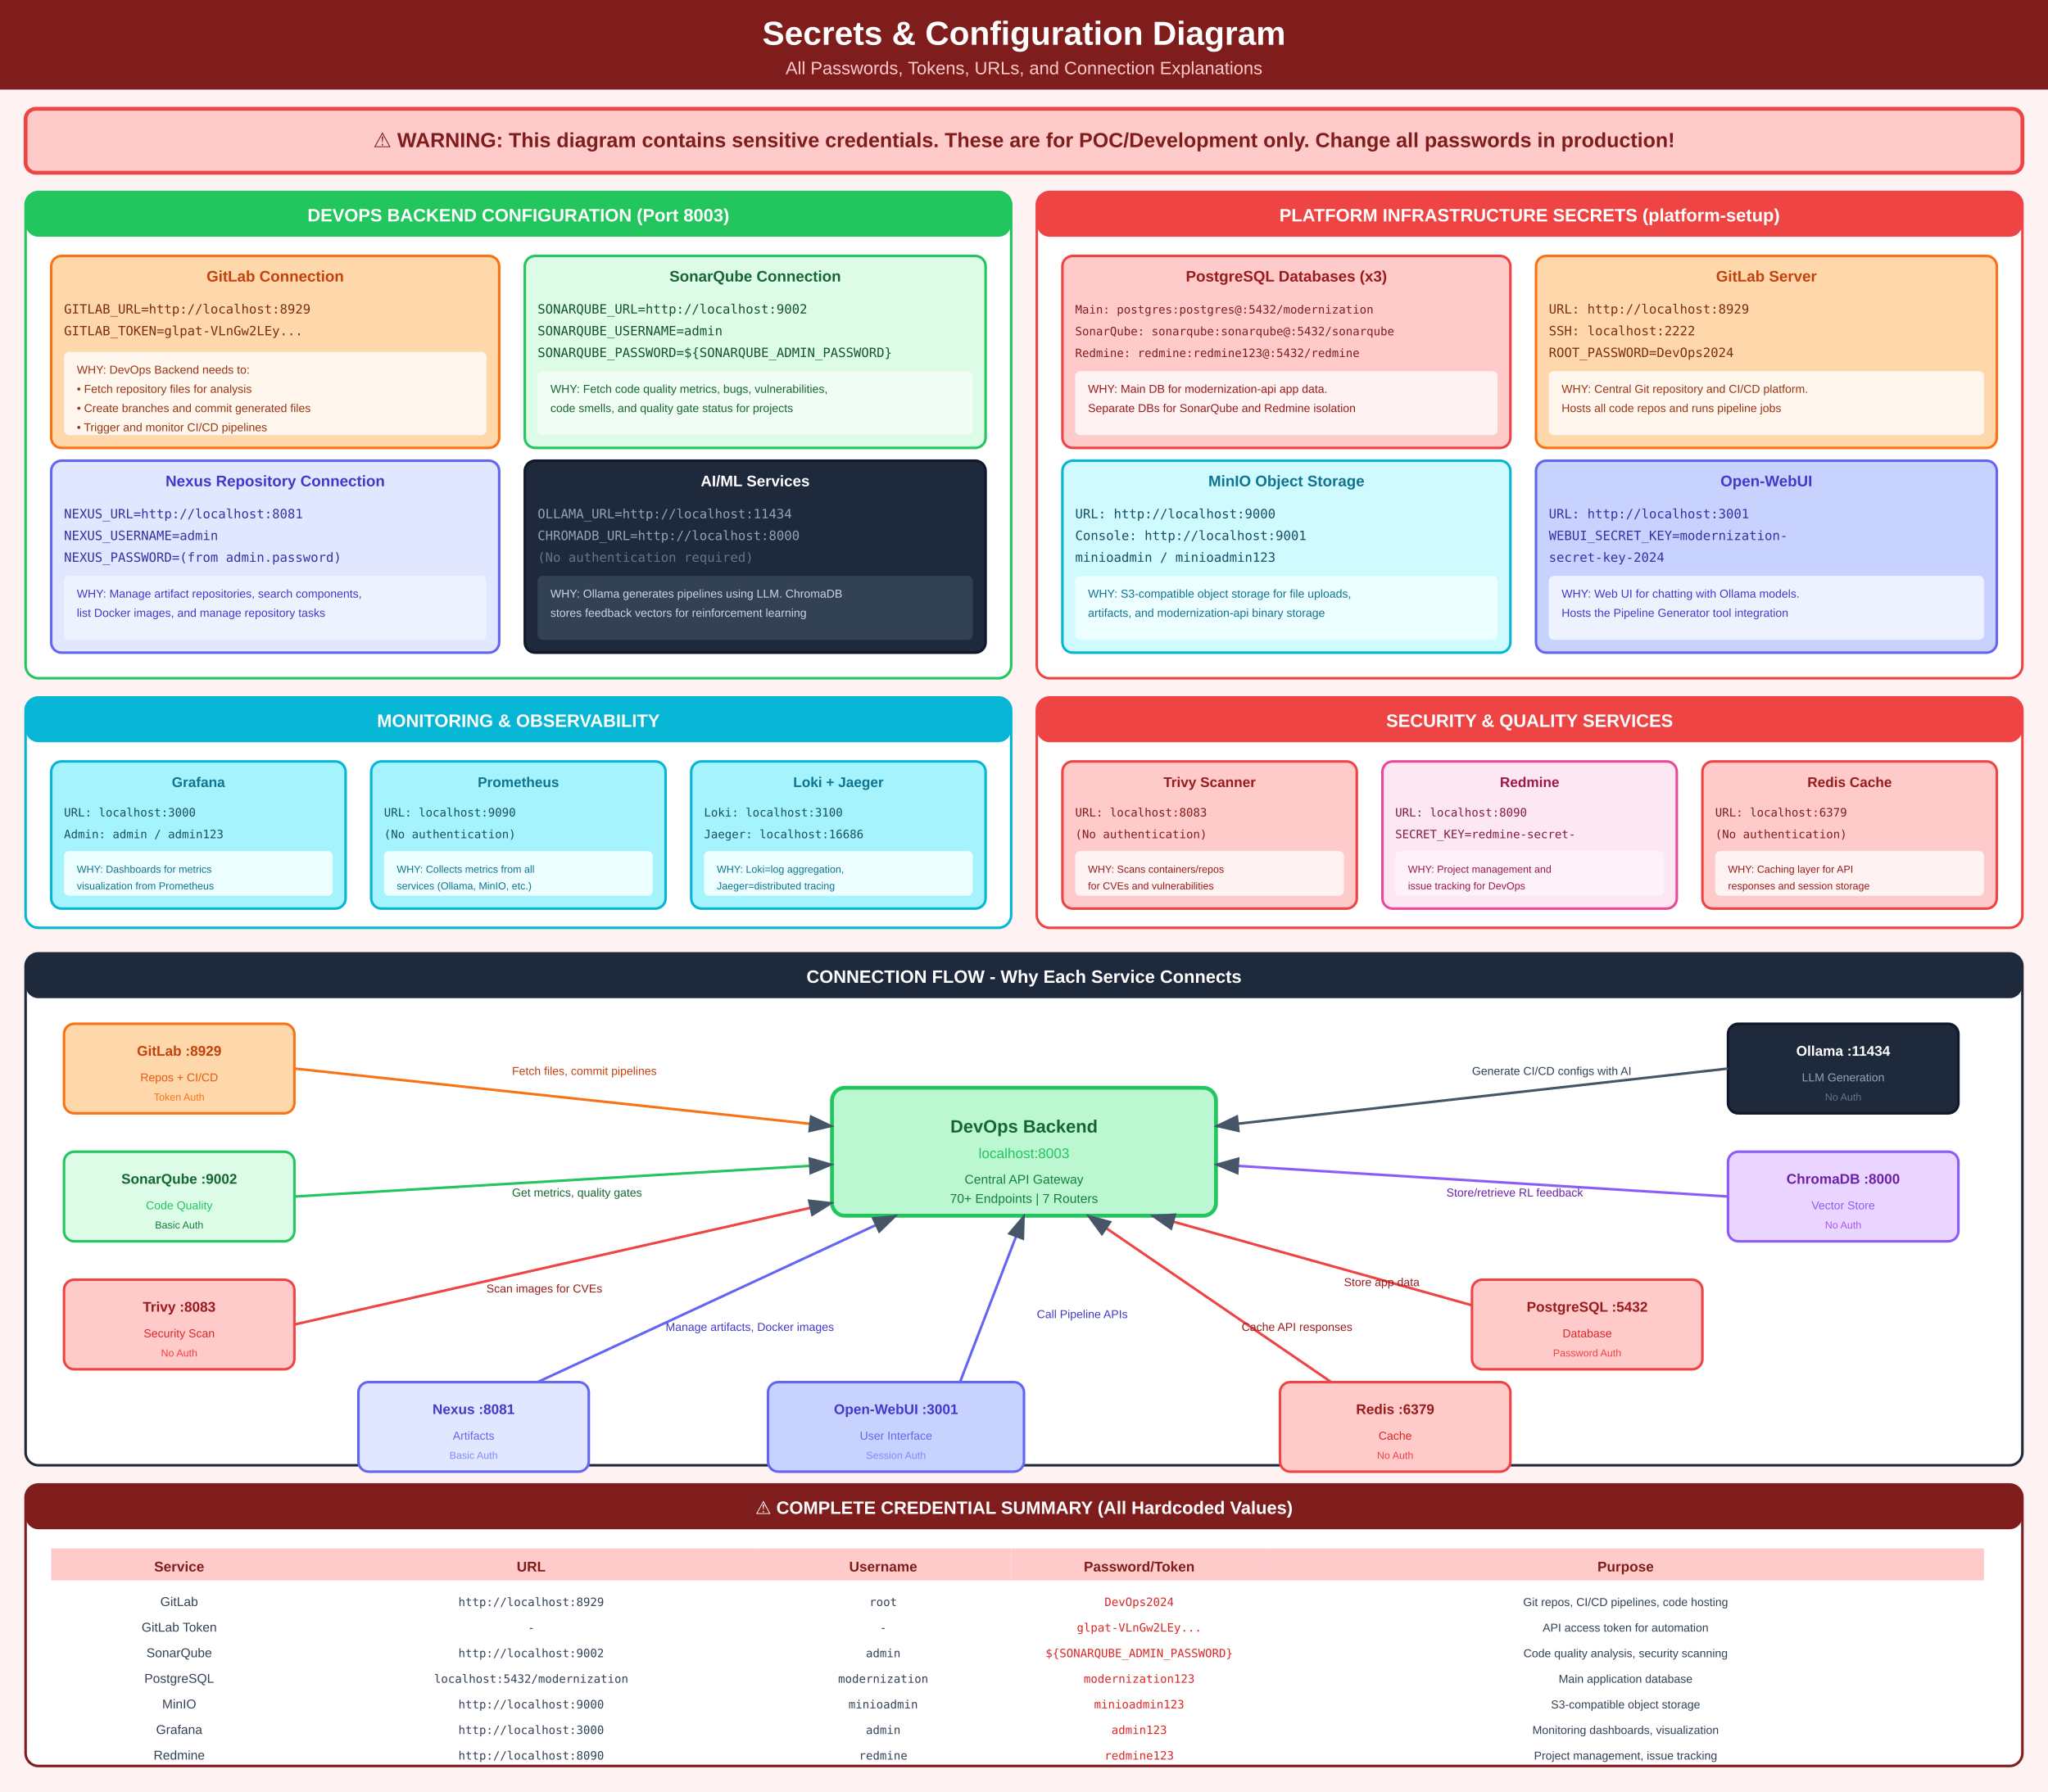
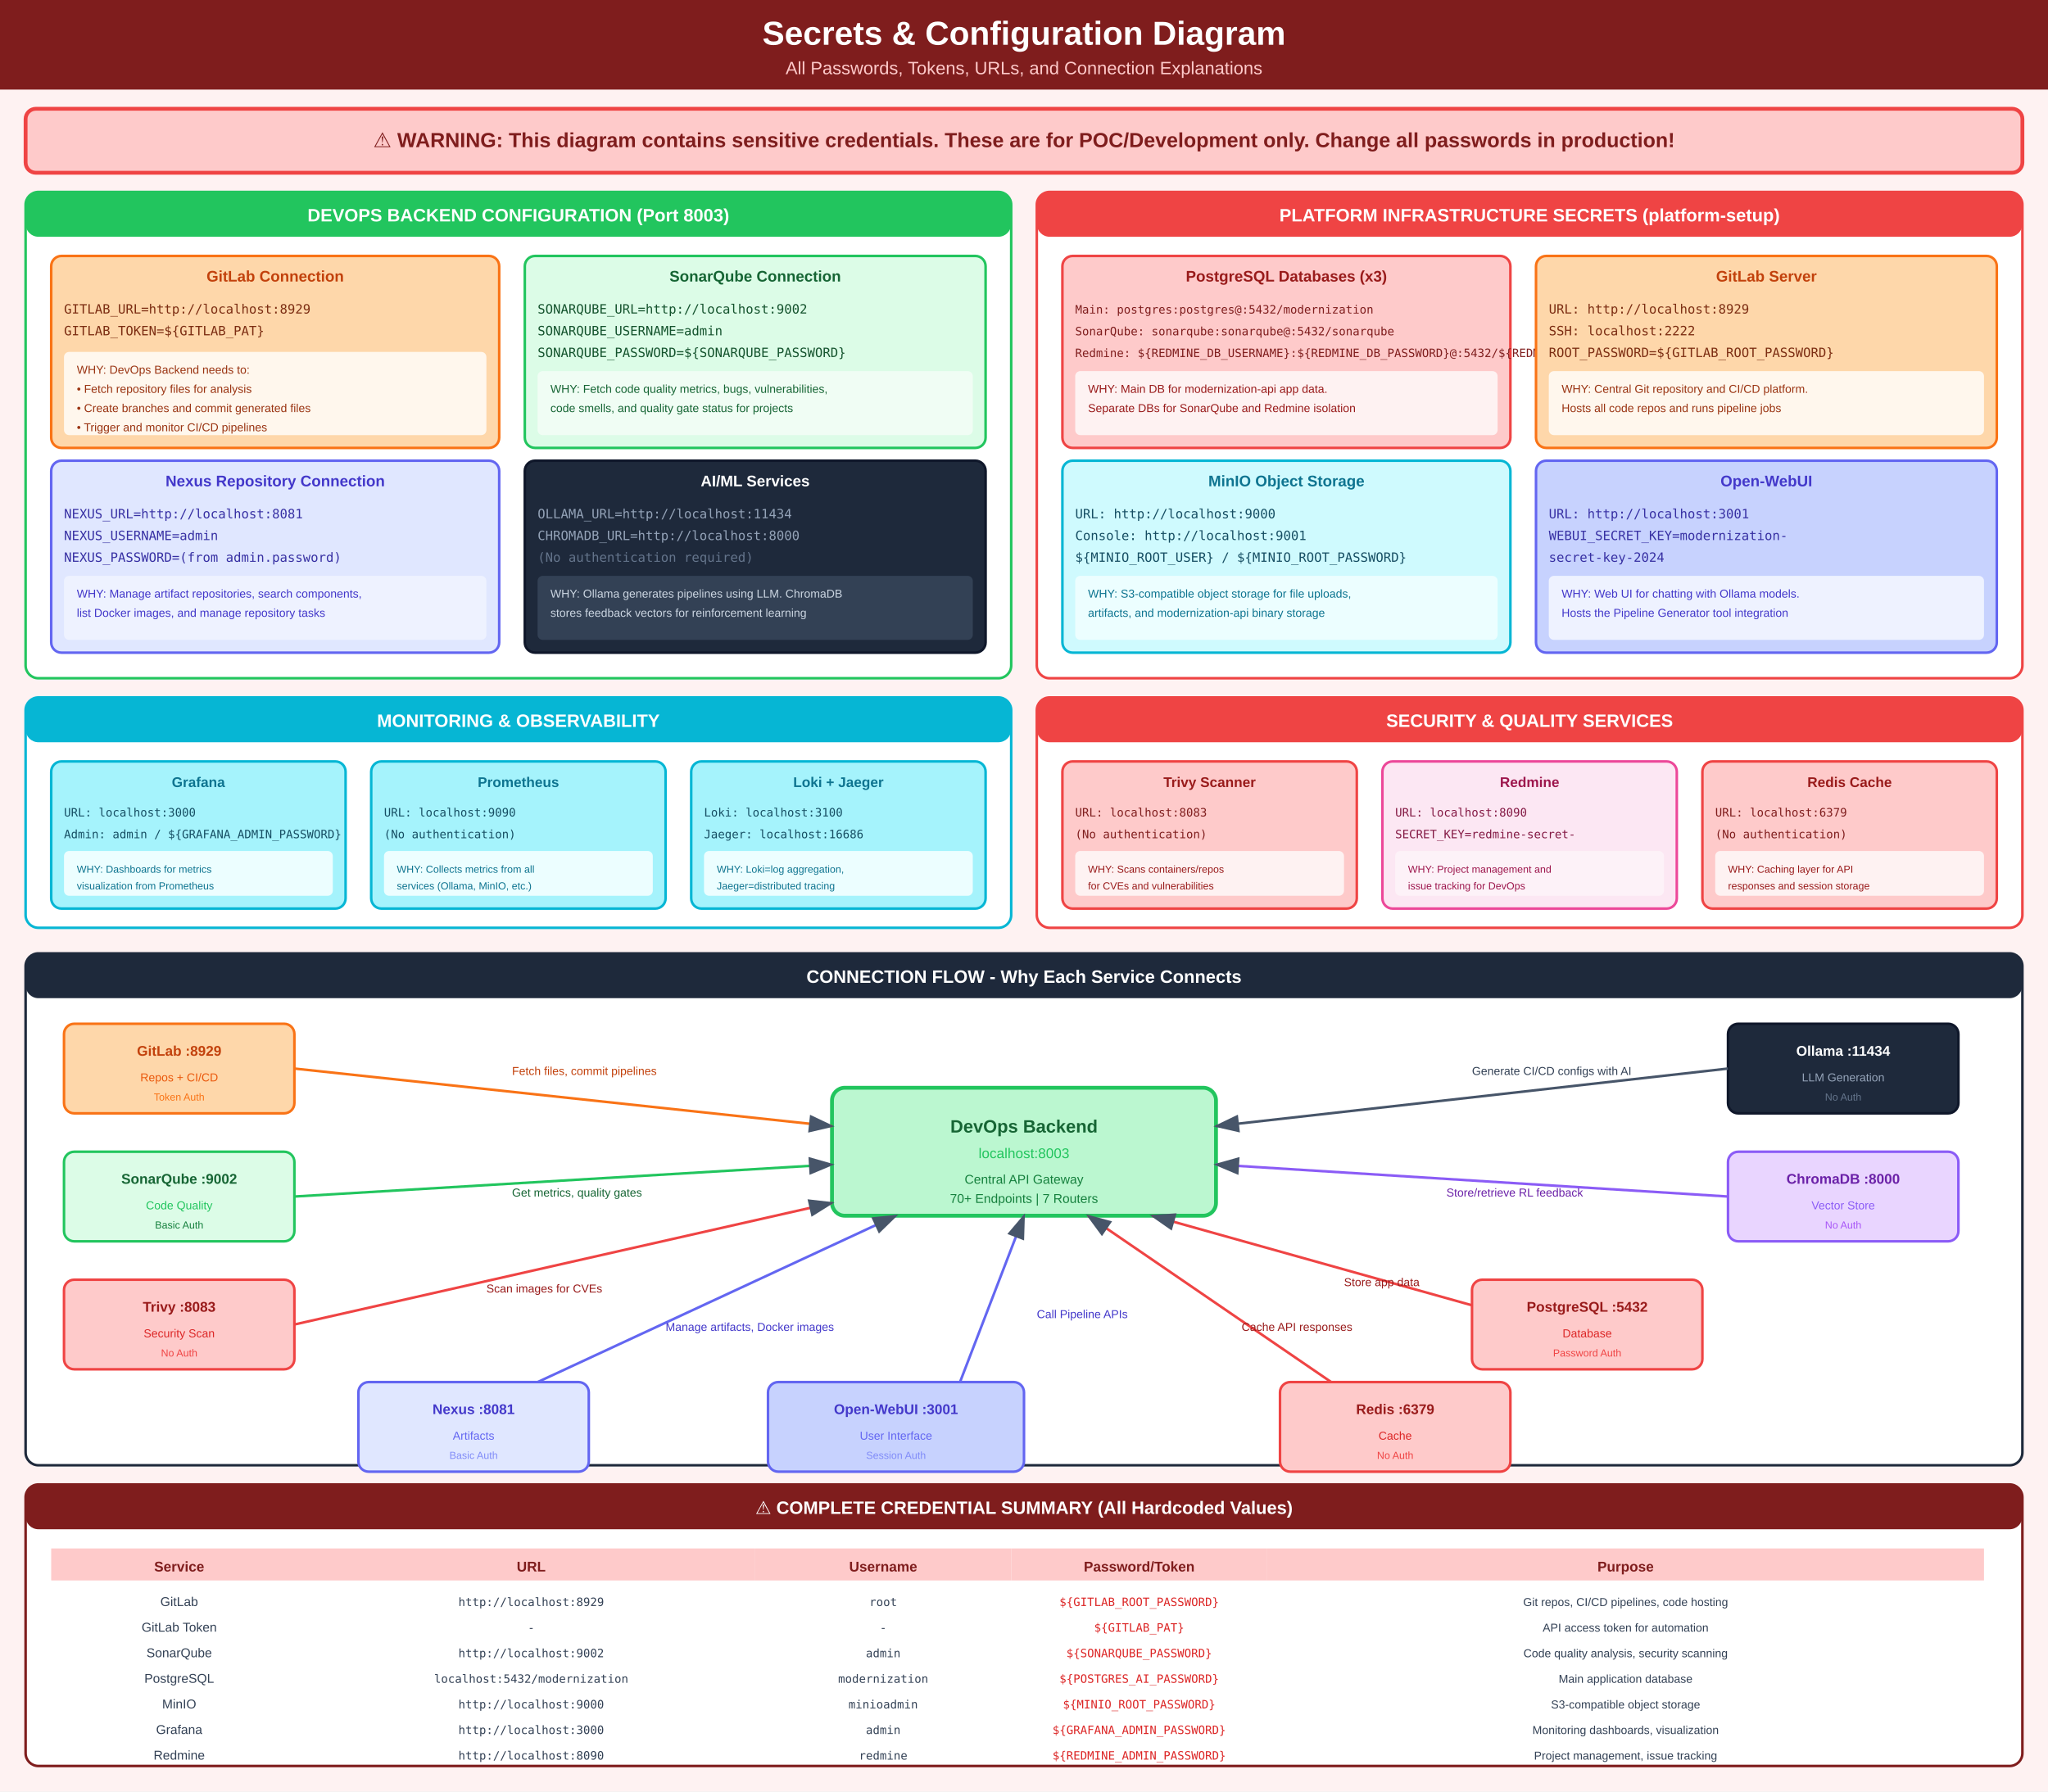
<svg xmlns="http://www.w3.org/2000/svg" viewBox="0 0 1600 1400" width="1600" height="1400">
  <defs>
    <marker id="arrow" markerWidth="10" markerHeight="7" refX="9" refY="3.5" orient="auto">
      <polygon points="0 0, 10 3.5, 0 7" fill="#475569" />
    </marker>
    <marker id="arrowRed" markerWidth="10" markerHeight="7" refX="9" refY="3.5" orient="auto">
      <polygon points="0 0, 10 3.5, 0 7" fill="#ef4444" />
    </marker>
  </defs>
  <rect width="1600" height="1400" fill="#fef2f2" />
  <rect x="0" y="0" width="1600" height="70" fill="#7f1d1d" />
  <text x="800" y="35" text-anchor="middle" font-family="Arial, sans-serif" font-size="26" font-weight="bold" fill="white">Secrets &amp; Configuration Diagram</text>
  <text x="800" y="58" text-anchor="middle" font-family="Arial, sans-serif" font-size="14" fill="#fecaca">All Passwords, Tokens, URLs, and Connection Explanations</text>
  <rect x="20" y="85" width="1560" height="50" rx="8" fill="#fecaca" stroke="#ef4444" stroke-width="3" />
  <text x="800" y="115" text-anchor="middle" font-family="Arial, sans-serif" font-size="16" font-weight="bold" fill="#7f1d1d">⚠️ WARNING: This diagram contains sensitive credentials. These are for POC/Development only. Change all passwords in production!</text>
  <rect x="20" y="150" width="770" height="380" rx="10" fill="white" stroke="#22c55e" stroke-width="2" />
  <rect x="20" y="150" width="770" height="35" rx="10" fill="#22c55e" />
  <text x="405" y="173" text-anchor="middle" font-family="Arial, sans-serif" font-size="14" font-weight="bold" fill="white">DEVOPS BACKEND CONFIGURATION (Port 8003)</text>
  <rect x="40" y="200" width="350" height="150" rx="8" fill="#fed7aa" stroke="#f97316" stroke-width="2" />
  <text x="215" y="220" text-anchor="middle" font-family="Arial, sans-serif" font-size="12" font-weight="bold" fill="#c2410c">GitLab Connection</text>
  <text x="50" y="245" font-family="monospace" font-size="10" fill="#7c2d12">GITLAB_URL=http://localhost:8929</text>
-   <text x="50" y="262" font-family="monospace" font-size="10" fill="#7c2d12">GITLAB_TOKEN=glpat-VLnGw2LEy...</text>
+   <text x="50" y="262" font-family="monospace" font-size="10" fill="#7c2d12">GITLAB_TOKEN=${GITLAB_PAT}</text>
  <rect x="50" y="275" width="330" height="65" rx="4" fill="#fff7ed" />
  <text x="60" y="292" font-family="Arial, sans-serif" font-size="9" fill="#9a3412">WHY: DevOps Backend needs to:</text>
  <text x="60" y="307" font-family="Arial, sans-serif" font-size="9" fill="#9a3412">• Fetch repository files for analysis</text>
  <text x="60" y="322" font-family="Arial, sans-serif" font-size="9" fill="#9a3412">• Create branches and commit generated files</text>
  <text x="60" y="337" font-family="Arial, sans-serif" font-size="9" fill="#9a3412">• Trigger and monitor CI/CD pipelines</text>
  <rect x="410" y="200" width="360" height="150" rx="8" fill="#dcfce7" stroke="#22c55e" stroke-width="2" />
  <text x="590" y="220" text-anchor="middle" font-family="Arial, sans-serif" font-size="12" font-weight="bold" fill="#166534">SonarQube Connection</text>
  <text x="420" y="245" font-family="monospace" font-size="10" fill="#14532d">SONARQUBE_URL=http://localhost:9002</text>
  <text x="420" y="262" font-family="monospace" font-size="10" fill="#14532d">SONARQUBE_USERNAME=admin</text>
-   <text x="420" y="279" font-family="monospace" font-size="10" fill="#14532d">SONARQUBE_PASSWORD=${SONARQUBE_ADMIN_PASSWORD}</text>
+   <text x="420" y="279" font-family="monospace" font-size="10" fill="#14532d">SONARQUBE_PASSWORD=${SONARQUBE_PASSWORD}</text>
  <rect x="420" y="290" width="340" height="50" rx="4" fill="#f0fdf4" />
  <text x="430" y="307" font-family="Arial, sans-serif" font-size="9" fill="#166534">WHY: Fetch code quality metrics, bugs, vulnerabilities,</text>
  <text x="430" y="322" font-family="Arial, sans-serif" font-size="9" fill="#166534">code smells, and quality gate status for projects</text>
  <rect x="40" y="360" width="350" height="150" rx="8" fill="#e0e7ff" stroke="#6366f1" stroke-width="2" />
  <text x="215" y="380" text-anchor="middle" font-family="Arial, sans-serif" font-size="12" font-weight="bold" fill="#4338ca">Nexus Repository Connection</text>
  <text x="50" y="405" font-family="monospace" font-size="10" fill="#3730a3">NEXUS_URL=http://localhost:8081</text>
  <text x="50" y="422" font-family="monospace" font-size="10" fill="#3730a3">NEXUS_USERNAME=admin</text>
  <text x="50" y="439" font-family="monospace" font-size="10" fill="#3730a3">NEXUS_PASSWORD=(from admin.password)</text>
  <rect x="50" y="450" width="330" height="50" rx="4" fill="#eef2ff" />
  <text x="60" y="467" font-family="Arial, sans-serif" font-size="9" fill="#4338ca">WHY: Manage artifact repositories, search components,</text>
  <text x="60" y="482" font-family="Arial, sans-serif" font-size="9" fill="#4338ca">list Docker images, and manage repository tasks</text>
  <rect x="410" y="360" width="360" height="150" rx="8" fill="#1e293b" stroke="#0f172a" stroke-width="2" />
  <text x="590" y="380" text-anchor="middle" font-family="Arial, sans-serif" font-size="12" font-weight="bold" fill="white">AI/ML Services</text>
  <text x="420" y="405" font-family="monospace" font-size="10" fill="#94a3b8">OLLAMA_URL=http://localhost:11434</text>
  <text x="420" y="422" font-family="monospace" font-size="10" fill="#94a3b8">CHROMADB_URL=http://localhost:8000</text>
  <text x="420" y="439" font-family="monospace" font-size="10" fill="#64748b">(No authentication required)</text>
  <rect x="420" y="450" width="340" height="50" rx="4" fill="#334155" />
  <text x="430" y="467" font-family="Arial, sans-serif" font-size="9" fill="#cbd5e1">WHY: Ollama generates pipelines using LLM. ChromaDB</text>
  <text x="430" y="482" font-family="Arial, sans-serif" font-size="9" fill="#cbd5e1">stores feedback vectors for reinforcement learning</text>
  <rect x="810" y="150" width="770" height="380" rx="10" fill="white" stroke="#ef4444" stroke-width="2" />
  <rect x="810" y="150" width="770" height="35" rx="10" fill="#ef4444" />
  <text x="1195" y="173" text-anchor="middle" font-family="Arial, sans-serif" font-size="14" font-weight="bold" fill="white">PLATFORM INFRASTRUCTURE SECRETS (platform-setup)</text>
  <rect x="830" y="200" width="350" height="150" rx="8" fill="#fecaca" stroke="#ef4444" stroke-width="2" />
  <text x="1005" y="220" text-anchor="middle" font-family="Arial, sans-serif" font-size="12" font-weight="bold" fill="#991b1b">PostgreSQL Databases (x3)</text>
  <text x="840" y="245" font-family="monospace" font-size="9" fill="#7f1d1d">Main: postgres:postgres@:5432/modernization</text>
  <text x="840" y="262" font-family="monospace" font-size="9" fill="#7f1d1d">SonarQube: sonarqube:sonarqube@:5432/sonarqube</text>
-   <text x="840" y="279" font-family="monospace" font-size="9" fill="#7f1d1d">Redmine: redmine:redmine123@:5432/redmine</text>
+   <text x="840" y="279" font-family="monospace" font-size="9" fill="#7f1d1d">Redmine: ${REDMINE_DB_USERNAME}:${REDMINE_DB_PASSWORD}@:5432/${REDMINE_DB_NAME}</text>
  <rect x="840" y="290" width="330" height="50" rx="4" fill="#fef2f2" />
  <text x="850" y="307" font-family="Arial, sans-serif" font-size="9" fill="#991b1b">WHY: Main DB for modernization-api app data.</text>
  <text x="850" y="322" font-family="Arial, sans-serif" font-size="9" fill="#991b1b">Separate DBs for SonarQube and Redmine isolation</text>
  <rect x="1200" y="200" width="360" height="150" rx="8" fill="#fed7aa" stroke="#f97316" stroke-width="2" />
  <text x="1380" y="220" text-anchor="middle" font-family="Arial, sans-serif" font-size="12" font-weight="bold" fill="#c2410c">GitLab Server</text>
  <text x="1210" y="245" font-family="monospace" font-size="10" fill="#7c2d12">URL: http://localhost:8929</text>
  <text x="1210" y="262" font-family="monospace" font-size="10" fill="#7c2d12">SSH: localhost:2222</text>
-   <text x="1210" y="279" font-family="monospace" font-size="10" fill="#7c2d12">ROOT_PASSWORD=DevOps2024</text>
+   <text x="1210" y="279" font-family="monospace" font-size="10" fill="#7c2d12">ROOT_PASSWORD=${GITLAB_ROOT_PASSWORD}</text>
  <rect x="1210" y="290" width="340" height="50" rx="4" fill="#fff7ed" />
  <text x="1220" y="307" font-family="Arial, sans-serif" font-size="9" fill="#9a3412">WHY: Central Git repository and CI/CD platform.</text>
  <text x="1220" y="322" font-family="Arial, sans-serif" font-size="9" fill="#9a3412">Hosts all code repos and runs pipeline jobs</text>
  <rect x="830" y="360" width="350" height="150" rx="8" fill="#cffafe" stroke="#06b6d4" stroke-width="2" />
  <text x="1005" y="380" text-anchor="middle" font-family="Arial, sans-serif" font-size="12" font-weight="bold" fill="#0e7490">MinIO Object Storage</text>
  <text x="840" y="405" font-family="monospace" font-size="10" fill="#164e63">URL: http://localhost:9000</text>
  <text x="840" y="422" font-family="monospace" font-size="10" fill="#164e63">Console: http://localhost:9001</text>
-   <text x="840" y="439" font-family="monospace" font-size="10" fill="#164e63">minioadmin / minioadmin123</text>
+   <text x="840" y="439" font-family="monospace" font-size="10" fill="#164e63">${MINIO_ROOT_USER} / ${MINIO_ROOT_PASSWORD}</text>
  <rect x="840" y="450" width="330" height="50" rx="4" fill="#ecfeff" />
  <text x="850" y="467" font-family="Arial, sans-serif" font-size="9" fill="#0e7490">WHY: S3-compatible object storage for file uploads,</text>
  <text x="850" y="482" font-family="Arial, sans-serif" font-size="9" fill="#0e7490">artifacts, and modernization-api binary storage</text>
  <rect x="1200" y="360" width="360" height="150" rx="8" fill="#c7d2fe" stroke="#6366f1" stroke-width="2" />
  <text x="1380" y="380" text-anchor="middle" font-family="Arial, sans-serif" font-size="12" font-weight="bold" fill="#4338ca">Open-WebUI</text>
  <text x="1210" y="405" font-family="monospace" font-size="10" fill="#3730a3">URL: http://localhost:3001</text>
  <text x="1210" y="422" font-family="monospace" font-size="10" fill="#3730a3">WEBUI_SECRET_KEY=modernization-</text>
  <text x="1210" y="439" font-family="monospace" font-size="10" fill="#3730a3">  secret-key-2024</text>
  <rect x="1210" y="450" width="340" height="50" rx="4" fill="#eef2ff" />
  <text x="1220" y="467" font-family="Arial, sans-serif" font-size="9" fill="#4338ca">WHY: Web UI for chatting with Ollama models.</text>
  <text x="1220" y="482" font-family="Arial, sans-serif" font-size="9" fill="#4338ca">Hosts the Pipeline Generator tool integration</text>
  <rect x="20" y="545" width="770" height="180" rx="10" fill="white" stroke="#06b6d4" stroke-width="2" />
  <rect x="20" y="545" width="770" height="35" rx="10" fill="#06b6d4" />
  <text x="405" y="568" text-anchor="middle" font-family="Arial, sans-serif" font-size="14" font-weight="bold" fill="white">MONITORING &amp; OBSERVABILITY</text>
  <rect x="40" y="595" width="230" height="115" rx="8" fill="#a5f3fc" stroke="#06b6d4" stroke-width="2" />
  <text x="155" y="615" text-anchor="middle" font-family="Arial, sans-serif" font-size="11" font-weight="bold" fill="#0e7490">Grafana</text>
  <text x="50" y="638" font-family="monospace" font-size="9" fill="#164e63">URL: localhost:3000</text>
-   <text x="50" y="655" font-family="monospace" font-size="9" fill="#164e63">Admin: admin / admin123</text>
+   <text x="50" y="655" font-family="monospace" font-size="9" fill="#164e63">Admin: admin / ${GRAFANA_ADMIN_PASSWORD}</text>
  <rect x="50" y="665" width="210" height="35" rx="4" fill="#ecfeff" />
  <text x="60" y="682" font-family="Arial, sans-serif" font-size="8" fill="#0e7490">WHY: Dashboards for metrics</text>
  <text x="60" y="695" font-family="Arial, sans-serif" font-size="8" fill="#0e7490">visualization from Prometheus</text>
  <rect x="290" y="595" width="230" height="115" rx="8" fill="#a5f3fc" stroke="#06b6d4" stroke-width="2" />
  <text x="405" y="615" text-anchor="middle" font-family="Arial, sans-serif" font-size="11" font-weight="bold" fill="#0e7490">Prometheus</text>
  <text x="300" y="638" font-family="monospace" font-size="9" fill="#164e63">URL: localhost:9090</text>
  <text x="300" y="655" font-family="monospace" font-size="9" fill="#164e63">(No authentication)</text>
  <rect x="300" y="665" width="210" height="35" rx="4" fill="#ecfeff" />
  <text x="310" y="682" font-family="Arial, sans-serif" font-size="8" fill="#0e7490">WHY: Collects metrics from all</text>
  <text x="310" y="695" font-family="Arial, sans-serif" font-size="8" fill="#0e7490">services (Ollama, MinIO, etc.)</text>
  <rect x="540" y="595" width="230" height="115" rx="8" fill="#a5f3fc" stroke="#06b6d4" stroke-width="2" />
  <text x="655" y="615" text-anchor="middle" font-family="Arial, sans-serif" font-size="11" font-weight="bold" fill="#0e7490">Loki + Jaeger</text>
  <text x="550" y="638" font-family="monospace" font-size="9" fill="#164e63">Loki: localhost:3100</text>
  <text x="550" y="655" font-family="monospace" font-size="9" fill="#164e63">Jaeger: localhost:16686</text>
  <rect x="550" y="665" width="210" height="35" rx="4" fill="#ecfeff" />
  <text x="560" y="682" font-family="Arial, sans-serif" font-size="8" fill="#0e7490">WHY: Loki=log aggregation,</text>
  <text x="560" y="695" font-family="Arial, sans-serif" font-size="8" fill="#0e7490">Jaeger=distributed tracing</text>
  <rect x="810" y="545" width="770" height="180" rx="10" fill="white" stroke="#ef4444" stroke-width="2" />
  <rect x="810" y="545" width="770" height="35" rx="10" fill="#ef4444" />
  <text x="1195" y="568" text-anchor="middle" font-family="Arial, sans-serif" font-size="14" font-weight="bold" fill="white">SECURITY &amp; QUALITY SERVICES</text>
  <rect x="830" y="595" width="230" height="115" rx="8" fill="#fecaca" stroke="#ef4444" stroke-width="2" />
  <text x="945" y="615" text-anchor="middle" font-family="Arial, sans-serif" font-size="11" font-weight="bold" fill="#991b1b">Trivy Scanner</text>
  <text x="840" y="638" font-family="monospace" font-size="9" fill="#7f1d1d">URL: localhost:8083</text>
  <text x="840" y="655" font-family="monospace" font-size="9" fill="#7f1d1d">(No authentication)</text>
  <rect x="840" y="665" width="210" height="35" rx="4" fill="#fef2f2" />
  <text x="850" y="682" font-family="Arial, sans-serif" font-size="8" fill="#991b1b">WHY: Scans containers/repos</text>
  <text x="850" y="695" font-family="Arial, sans-serif" font-size="8" fill="#991b1b">for CVEs and vulnerabilities</text>
  <rect x="1080" y="595" width="230" height="115" rx="8" fill="#fce7f3" stroke="#ec4899" stroke-width="2" />
  <text x="1195" y="615" text-anchor="middle" font-family="Arial, sans-serif" font-size="11" font-weight="bold" fill="#9d174d">Redmine</text>
  <text x="1090" y="638" font-family="monospace" font-size="9" fill="#831843">URL: localhost:8090</text>
  <text x="1090" y="655" font-family="monospace" font-size="9" fill="#831843">SECRET_KEY=redmine-secret-</text>
  <rect x="1090" y="665" width="210" height="35" rx="4" fill="#fdf2f8" />
  <text x="1100" y="682" font-family="Arial, sans-serif" font-size="8" fill="#9d174d">WHY: Project management and</text>
  <text x="1100" y="695" font-family="Arial, sans-serif" font-size="8" fill="#9d174d">issue tracking for DevOps</text>
  <rect x="1330" y="595" width="230" height="115" rx="8" fill="#fecaca" stroke="#ef4444" stroke-width="2" />
  <text x="1445" y="615" text-anchor="middle" font-family="Arial, sans-serif" font-size="11" font-weight="bold" fill="#991b1b">Redis Cache</text>
  <text x="1340" y="638" font-family="monospace" font-size="9" fill="#7f1d1d">URL: localhost:6379</text>
  <text x="1340" y="655" font-family="monospace" font-size="9" fill="#7f1d1d">(No authentication)</text>
  <rect x="1340" y="665" width="210" height="35" rx="4" fill="#fef2f2" />
  <text x="1350" y="682" font-family="Arial, sans-serif" font-size="8" fill="#991b1b">WHY: Caching layer for API</text>
  <text x="1350" y="695" font-family="Arial, sans-serif" font-size="8" fill="#991b1b">responses and session storage</text>
  <rect x="20" y="745" width="1560" height="400" rx="10" fill="white" stroke="#1e293b" stroke-width="2" />
  <rect x="20" y="745" width="1560" height="35" rx="10" fill="#1e293b" />
  <text x="800" y="768" text-anchor="middle" font-family="Arial, sans-serif" font-size="14" font-weight="bold" fill="white">CONNECTION FLOW - Why Each Service Connects</text>
  <rect x="650" y="850" width="300" height="100" rx="10" fill="#bbf7d0" stroke="#22c55e" stroke-width="3" />
  <text x="800" y="885" text-anchor="middle" font-family="Arial, sans-serif" font-size="14" font-weight="bold" fill="#166534">DevOps Backend</text>
  <text x="800" y="905" text-anchor="middle" font-family="Arial, sans-serif" font-size="11" fill="#22c55e">localhost:8003</text>
  <text x="800" y="925" text-anchor="middle" font-family="Arial, sans-serif" font-size="10" fill="#15803d">Central API Gateway</text>
  <text x="800" y="940" text-anchor="middle" font-family="Arial, sans-serif" font-size="10" fill="#15803d">70+ Endpoints | 7 Routers</text>
  <rect x="50" y="800" width="180" height="70" rx="8" fill="#fed7aa" stroke="#f97316" stroke-width="2" />
  <text x="140" y="825" text-anchor="middle" font-family="Arial, sans-serif" font-size="11" font-weight="bold" fill="#c2410c">GitLab :8929</text>
  <text x="140" y="845" text-anchor="middle" font-family="Arial, sans-serif" font-size="9" fill="#ea580c">Repos + CI/CD</text>
  <text x="140" y="860" text-anchor="middle" font-family="Arial, sans-serif" font-size="8" fill="#f97316">Token Auth</text>
  <line x1="230" y1="835" x2="650" y2="880" stroke="#f97316" stroke-width="2" marker-end="url(#arrow)" />
  <text x="400" y="840" font-family="Arial, sans-serif" font-size="9" fill="#c2410c">Fetch files, commit pipelines</text>
  <rect x="50" y="900" width="180" height="70" rx="8" fill="#dcfce7" stroke="#22c55e" stroke-width="2" />
  <text x="140" y="925" text-anchor="middle" font-family="Arial, sans-serif" font-size="11" font-weight="bold" fill="#166534">SonarQube :9002</text>
  <text x="140" y="945" text-anchor="middle" font-family="Arial, sans-serif" font-size="9" fill="#22c55e">Code Quality</text>
  <text x="140" y="960" text-anchor="middle" font-family="Arial, sans-serif" font-size="8" fill="#15803d">Basic Auth</text>
  <line x1="230" y1="935" x2="650" y2="910" stroke="#22c55e" stroke-width="2" marker-end="url(#arrow)" />
  <text x="400" y="935" font-family="Arial, sans-serif" font-size="9" fill="#166534">Get metrics, quality gates</text>
  <rect x="50" y="1000" width="180" height="70" rx="8" fill="#fecaca" stroke="#ef4444" stroke-width="2" />
  <text x="140" y="1025" text-anchor="middle" font-family="Arial, sans-serif" font-size="11" font-weight="bold" fill="#991b1b">Trivy :8083</text>
  <text x="140" y="1045" text-anchor="middle" font-family="Arial, sans-serif" font-size="9" fill="#dc2626">Security Scan</text>
  <text x="140" y="1060" text-anchor="middle" font-family="Arial, sans-serif" font-size="8" fill="#ef4444">No Auth</text>
  <line x1="230" y1="1035" x2="650" y2="940" stroke="#ef4444" stroke-width="2" marker-end="url(#arrow)" />
  <text x="380" y="1010" font-family="Arial, sans-serif" font-size="9" fill="#991b1b">Scan images for CVEs</text>
  <rect x="280" y="1080" width="180" height="70" rx="8" fill="#e0e7ff" stroke="#6366f1" stroke-width="2" />
  <text x="370" y="1105" text-anchor="middle" font-family="Arial, sans-serif" font-size="11" font-weight="bold" fill="#4338ca">Nexus :8081</text>
  <text x="370" y="1125" text-anchor="middle" font-family="Arial, sans-serif" font-size="9" fill="#6366f1">Artifacts</text>
  <text x="370" y="1140" text-anchor="middle" font-family="Arial, sans-serif" font-size="8" fill="#818cf8">Basic Auth</text>
  <line x1="420" y1="1080" x2="700" y2="950" stroke="#6366f1" stroke-width="2" marker-end="url(#arrow)" />
  <text x="520" y="1040" font-family="Arial, sans-serif" font-size="9" fill="#4338ca">Manage artifacts, Docker images</text>
  <rect x="1350" y="800" width="180" height="70" rx="8" fill="#1e293b" stroke="#0f172a" stroke-width="2" />
  <text x="1440" y="825" text-anchor="middle" font-family="Arial, sans-serif" font-size="11" font-weight="bold" fill="white">Ollama :11434</text>
  <text x="1440" y="845" text-anchor="middle" font-family="Arial, sans-serif" font-size="9" fill="#94a3b8">LLM Generation</text>
  <text x="1440" y="860" text-anchor="middle" font-family="Arial, sans-serif" font-size="8" fill="#64748b">No Auth</text>
  <line x1="1350" y1="835" x2="950" y2="880" stroke="#475569" stroke-width="2" marker-end="url(#arrow)" />
  <text x="1150" y="840" font-family="Arial, sans-serif" font-size="9" fill="#334155">Generate CI/CD configs with AI</text>
  <rect x="1350" y="900" width="180" height="70" rx="8" fill="#e9d5ff" stroke="#8b5cf6" stroke-width="2" />
  <text x="1440" y="925" text-anchor="middle" font-family="Arial, sans-serif" font-size="11" font-weight="bold" fill="#6b21a8">ChromaDB :8000</text>
  <text x="1440" y="945" text-anchor="middle" font-family="Arial, sans-serif" font-size="9" fill="#8b5cf6">Vector Store</text>
  <text x="1440" y="960" text-anchor="middle" font-family="Arial, sans-serif" font-size="8" fill="#a855f7">No Auth</text>
  <line x1="1350" y1="935" x2="950" y2="910" stroke="#8b5cf6" stroke-width="2" marker-end="url(#arrow)" />
  <text x="1130" y="935" font-family="Arial, sans-serif" font-size="9" fill="#6b21a8">Store/retrieve RL feedback</text>
  <rect x="1150" y="1000" width="180" height="70" rx="8" fill="#fecaca" stroke="#ef4444" stroke-width="2" />
  <text x="1240" y="1025" text-anchor="middle" font-family="Arial, sans-serif" font-size="11" font-weight="bold" fill="#991b1b">PostgreSQL :5432</text>
  <text x="1240" y="1045" text-anchor="middle" font-family="Arial, sans-serif" font-size="9" fill="#dc2626">Database</text>
  <text x="1240" y="1060" text-anchor="middle" font-family="Arial, sans-serif" font-size="8" fill="#ef4444">Password Auth</text>
  <line x1="1150" y1="1020" x2="900" y2="950" stroke="#ef4444" stroke-width="2" marker-end="url(#arrow)" />
  <text x="1050" y="1005" font-family="Arial, sans-serif" font-size="9" fill="#991b1b">Store app data</text>
  <rect x="1000" y="1080" width="180" height="70" rx="8" fill="#fecaca" stroke="#ef4444" stroke-width="2" />
  <text x="1090" y="1105" text-anchor="middle" font-family="Arial, sans-serif" font-size="11" font-weight="bold" fill="#991b1b">Redis :6379</text>
  <text x="1090" y="1125" text-anchor="middle" font-family="Arial, sans-serif" font-size="9" fill="#dc2626">Cache</text>
  <text x="1090" y="1140" text-anchor="middle" font-family="Arial, sans-serif" font-size="8" fill="#ef4444">No Auth</text>
  <line x1="1040" y1="1080" x2="850" y2="950" stroke="#ef4444" stroke-width="2" marker-end="url(#arrow)" />
  <text x="970" y="1040" font-family="Arial, sans-serif" font-size="9" fill="#991b1b">Cache API responses</text>
  <rect x="600" y="1080" width="200" height="70" rx="8" fill="#c7d2fe" stroke="#6366f1" stroke-width="2" />
  <text x="700" y="1105" text-anchor="middle" font-family="Arial, sans-serif" font-size="11" font-weight="bold" fill="#4338ca">Open-WebUI :3001</text>
  <text x="700" y="1125" text-anchor="middle" font-family="Arial, sans-serif" font-size="9" fill="#6366f1">User Interface</text>
  <text x="700" y="1140" text-anchor="middle" font-family="Arial, sans-serif" font-size="8" fill="#818cf8">Session Auth</text>
  <line x1="750" y1="1080" x2="800" y2="950" stroke="#6366f1" stroke-width="2" marker-end="url(#arrow)" />
  <text x="810" y="1030" font-family="Arial, sans-serif" font-size="9" fill="#4338ca">Call Pipeline APIs</text>
  <rect x="20" y="1160" width="1560" height="220" rx="10" fill="white" stroke="#7f1d1d" stroke-width="2" />
  <rect x="20" y="1160" width="1560" height="35" rx="10" fill="#7f1d1d" />
  <text x="800" y="1183" text-anchor="middle" font-family="Arial, sans-serif" font-size="14" font-weight="bold" fill="white">⚠️ COMPLETE CREDENTIAL SUMMARY (All Hardcoded Values)</text>
  <rect x="40" y="1210" width="200" height="25" fill="#fecaca" />
  <rect x="240" y="1210" width="350" height="25" fill="#fecaca" />
  <rect x="590" y="1210" width="200" height="25" fill="#fecaca" />
  <rect x="790" y="1210" width="200" height="25" fill="#fecaca" />
  <rect x="990" y="1210" width="560" height="25" fill="#fecaca" />
  <text x="140" y="1228" text-anchor="middle" font-family="Arial, sans-serif" font-size="11" font-weight="bold" fill="#7f1d1d">Service</text>
  <text x="415" y="1228" text-anchor="middle" font-family="Arial, sans-serif" font-size="11" font-weight="bold" fill="#7f1d1d">URL</text>
  <text x="690" y="1228" text-anchor="middle" font-family="Arial, sans-serif" font-size="11" font-weight="bold" fill="#7f1d1d">Username</text>
  <text x="890" y="1228" text-anchor="middle" font-family="Arial, sans-serif" font-size="11" font-weight="bold" fill="#7f1d1d">Password/Token</text>
  <text x="1270" y="1228" text-anchor="middle" font-family="Arial, sans-serif" font-size="11" font-weight="bold" fill="#7f1d1d">Purpose</text>
  <text x="140" y="1255" text-anchor="middle" font-family="Arial, sans-serif" font-size="10" fill="#334155">GitLab</text>
  <text x="415" y="1255" text-anchor="middle" font-family="monospace" font-size="9" fill="#334155">http://localhost:8929</text>
  <text x="690" y="1255" text-anchor="middle" font-family="monospace" font-size="9" fill="#334155">root</text>
-   <text x="890" y="1255" text-anchor="middle" font-family="monospace" font-size="9" fill="#dc2626">DevOps2024</text>
+   <text x="890" y="1255" text-anchor="middle" font-family="monospace" font-size="9" fill="#dc2626">${GITLAB_ROOT_PASSWORD}</text>
  <text x="1270" y="1255" text-anchor="middle" font-family="Arial, sans-serif" font-size="9" fill="#334155">Git repos, CI/CD pipelines, code hosting</text>
  <text x="140" y="1275" text-anchor="middle" font-family="Arial, sans-serif" font-size="10" fill="#334155">GitLab Token</text>
  <text x="415" y="1275" text-anchor="middle" font-family="monospace" font-size="9" fill="#334155">-</text>
  <text x="690" y="1275" text-anchor="middle" font-family="monospace" font-size="9" fill="#334155">-</text>
-   <text x="890" y="1275" text-anchor="middle" font-family="monospace" font-size="9" fill="#dc2626">glpat-VLnGw2LEy...</text>
+   <text x="890" y="1275" text-anchor="middle" font-family="monospace" font-size="9" fill="#dc2626">${GITLAB_PAT}</text>
  <text x="1270" y="1275" text-anchor="middle" font-family="Arial, sans-serif" font-size="9" fill="#334155">API access token for automation</text>
  <text x="140" y="1295" text-anchor="middle" font-family="Arial, sans-serif" font-size="10" fill="#334155">SonarQube</text>
  <text x="415" y="1295" text-anchor="middle" font-family="monospace" font-size="9" fill="#334155">http://localhost:9002</text>
  <text x="690" y="1295" text-anchor="middle" font-family="monospace" font-size="9" fill="#334155">admin</text>
-   <text x="890" y="1295" text-anchor="middle" font-family="monospace" font-size="9" fill="#dc2626">${SONARQUBE_ADMIN_PASSWORD}</text>
+   <text x="890" y="1295" text-anchor="middle" font-family="monospace" font-size="9" fill="#dc2626">${SONARQUBE_PASSWORD}</text>
  <text x="1270" y="1295" text-anchor="middle" font-family="Arial, sans-serif" font-size="9" fill="#334155">Code quality analysis, security scanning</text>
  <text x="140" y="1315" text-anchor="middle" font-family="Arial, sans-serif" font-size="10" fill="#334155">PostgreSQL</text>
  <text x="415" y="1315" text-anchor="middle" font-family="monospace" font-size="9" fill="#334155">localhost:5432/modernization</text>
  <text x="690" y="1315" text-anchor="middle" font-family="monospace" font-size="9" fill="#334155">modernization</text>
-   <text x="890" y="1315" text-anchor="middle" font-family="monospace" font-size="9" fill="#dc2626">modernization123</text>
+   <text x="890" y="1315" text-anchor="middle" font-family="monospace" font-size="9" fill="#dc2626">${POSTGRES_AI_PASSWORD}</text>
  <text x="1270" y="1315" text-anchor="middle" font-family="Arial, sans-serif" font-size="9" fill="#334155">Main application database</text>
  <text x="140" y="1335" text-anchor="middle" font-family="Arial, sans-serif" font-size="10" fill="#334155">MinIO</text>
  <text x="415" y="1335" text-anchor="middle" font-family="monospace" font-size="9" fill="#334155">http://localhost:9000</text>
  <text x="690" y="1335" text-anchor="middle" font-family="monospace" font-size="9" fill="#334155">minioadmin</text>
-   <text x="890" y="1335" text-anchor="middle" font-family="monospace" font-size="9" fill="#dc2626">minioadmin123</text>
+   <text x="890" y="1335" text-anchor="middle" font-family="monospace" font-size="9" fill="#dc2626">${MINIO_ROOT_PASSWORD}</text>
  <text x="1270" y="1335" text-anchor="middle" font-family="Arial, sans-serif" font-size="9" fill="#334155">S3-compatible object storage</text>
  <text x="140" y="1355" text-anchor="middle" font-family="Arial, sans-serif" font-size="10" fill="#334155">Grafana</text>
  <text x="415" y="1355" text-anchor="middle" font-family="monospace" font-size="9" fill="#334155">http://localhost:3000</text>
  <text x="690" y="1355" text-anchor="middle" font-family="monospace" font-size="9" fill="#334155">admin</text>
-   <text x="890" y="1355" text-anchor="middle" font-family="monospace" font-size="9" fill="#dc2626">admin123</text>
+   <text x="890" y="1355" text-anchor="middle" font-family="monospace" font-size="9" fill="#dc2626">${GRAFANA_ADMIN_PASSWORD}</text>
  <text x="1270" y="1355" text-anchor="middle" font-family="Arial, sans-serif" font-size="9" fill="#334155">Monitoring dashboards, visualization</text>
  <text x="140" y="1375" text-anchor="middle" font-family="Arial, sans-serif" font-size="10" fill="#334155">Redmine</text>
  <text x="415" y="1375" text-anchor="middle" font-family="monospace" font-size="9" fill="#334155">http://localhost:8090</text>
  <text x="690" y="1375" text-anchor="middle" font-family="monospace" font-size="9" fill="#334155">redmine</text>
-   <text x="890" y="1375" text-anchor="middle" font-family="monospace" font-size="9" fill="#dc2626">redmine123</text>
+   <text x="890" y="1375" text-anchor="middle" font-family="monospace" font-size="9" fill="#dc2626">${REDMINE_ADMIN_PASSWORD}</text>
  <text x="1270" y="1375" text-anchor="middle" font-family="Arial, sans-serif" font-size="9" fill="#334155">Project management, issue tracking</text>
</svg>
